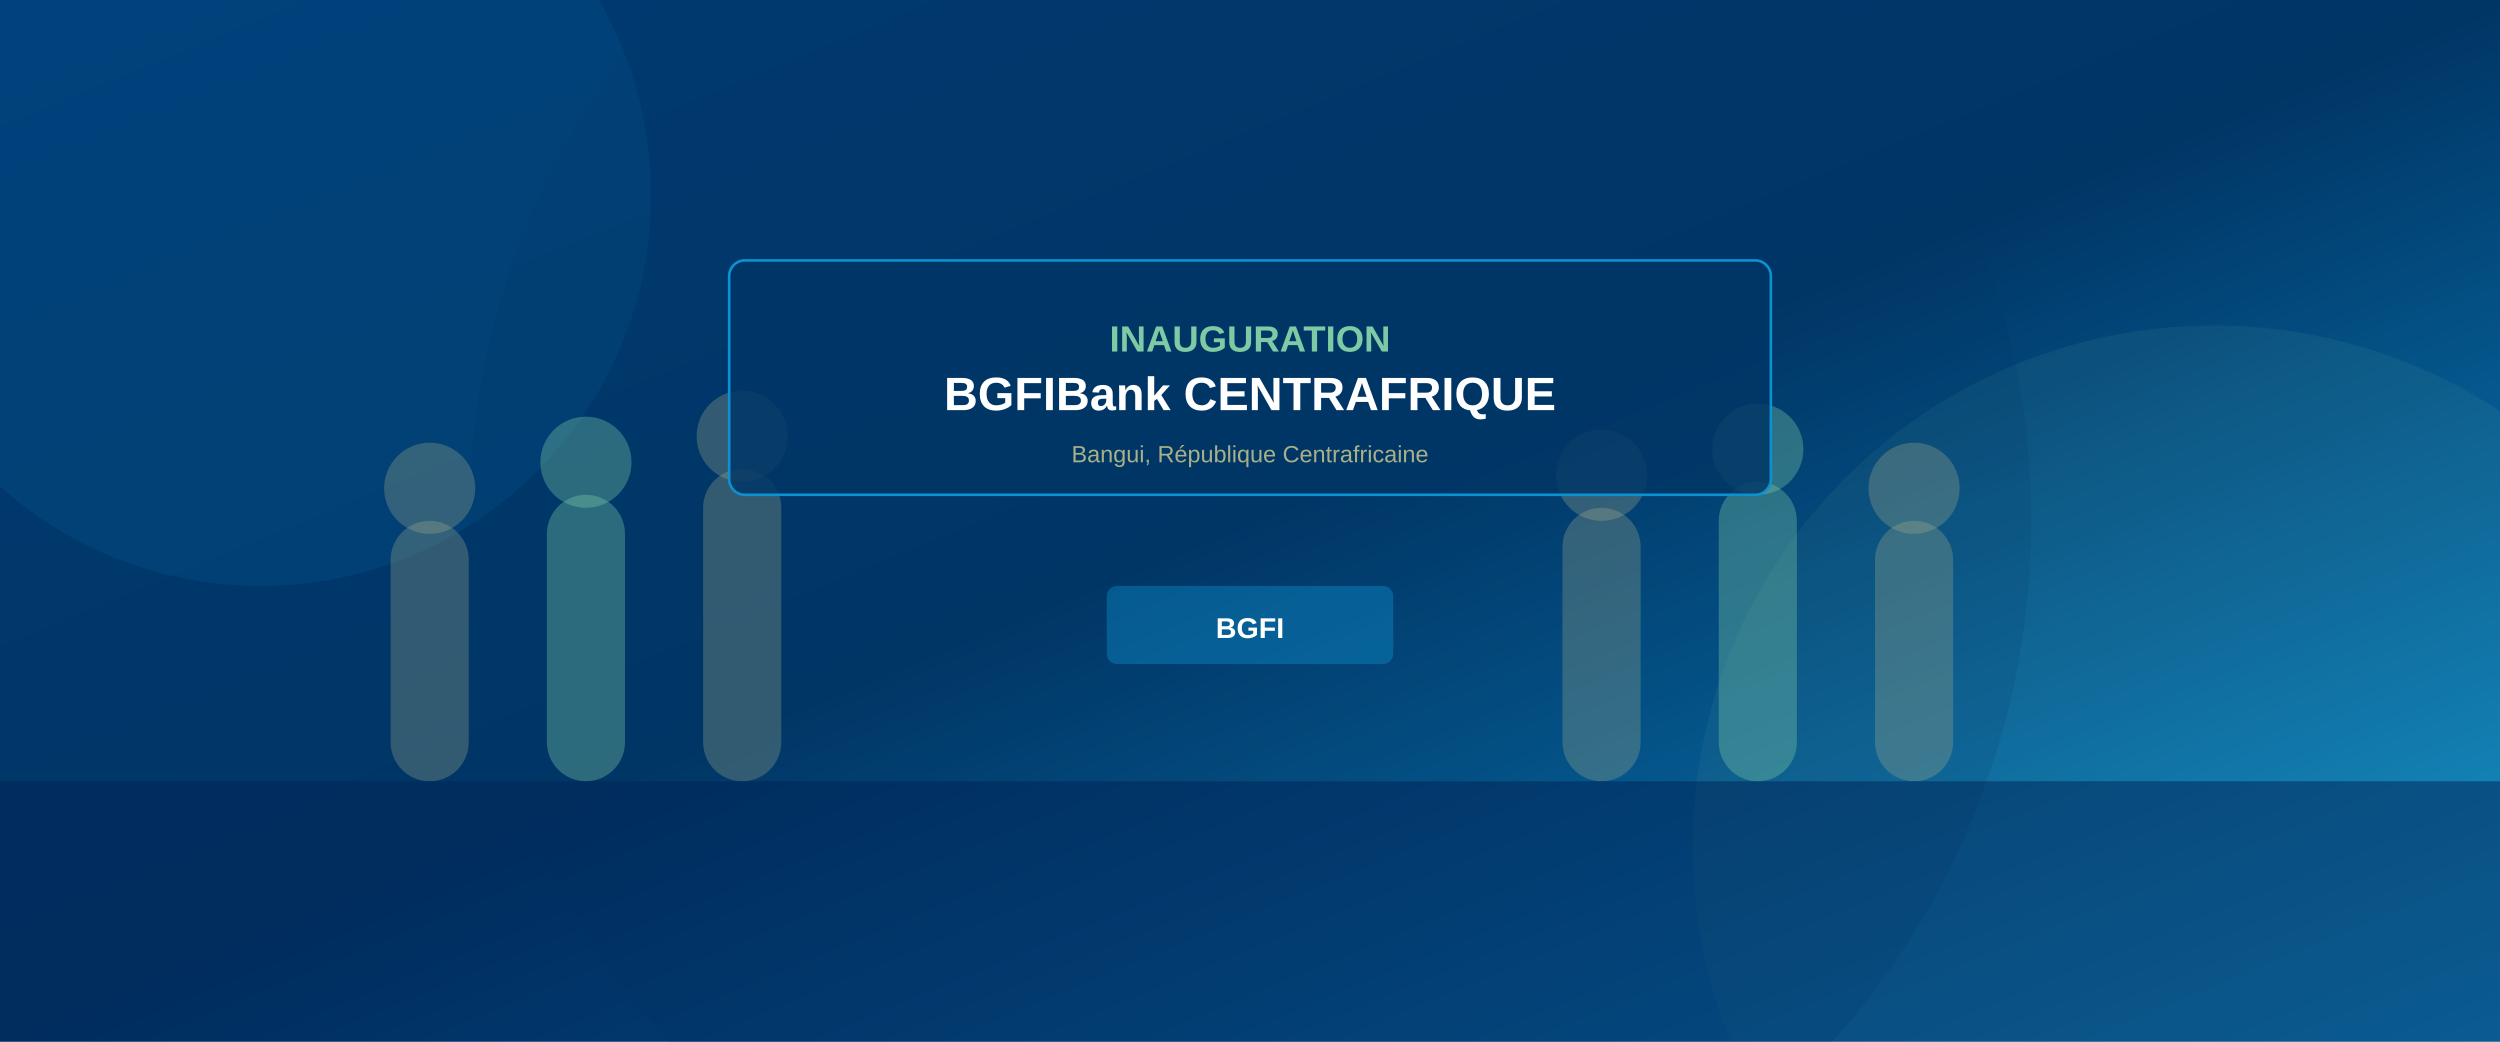
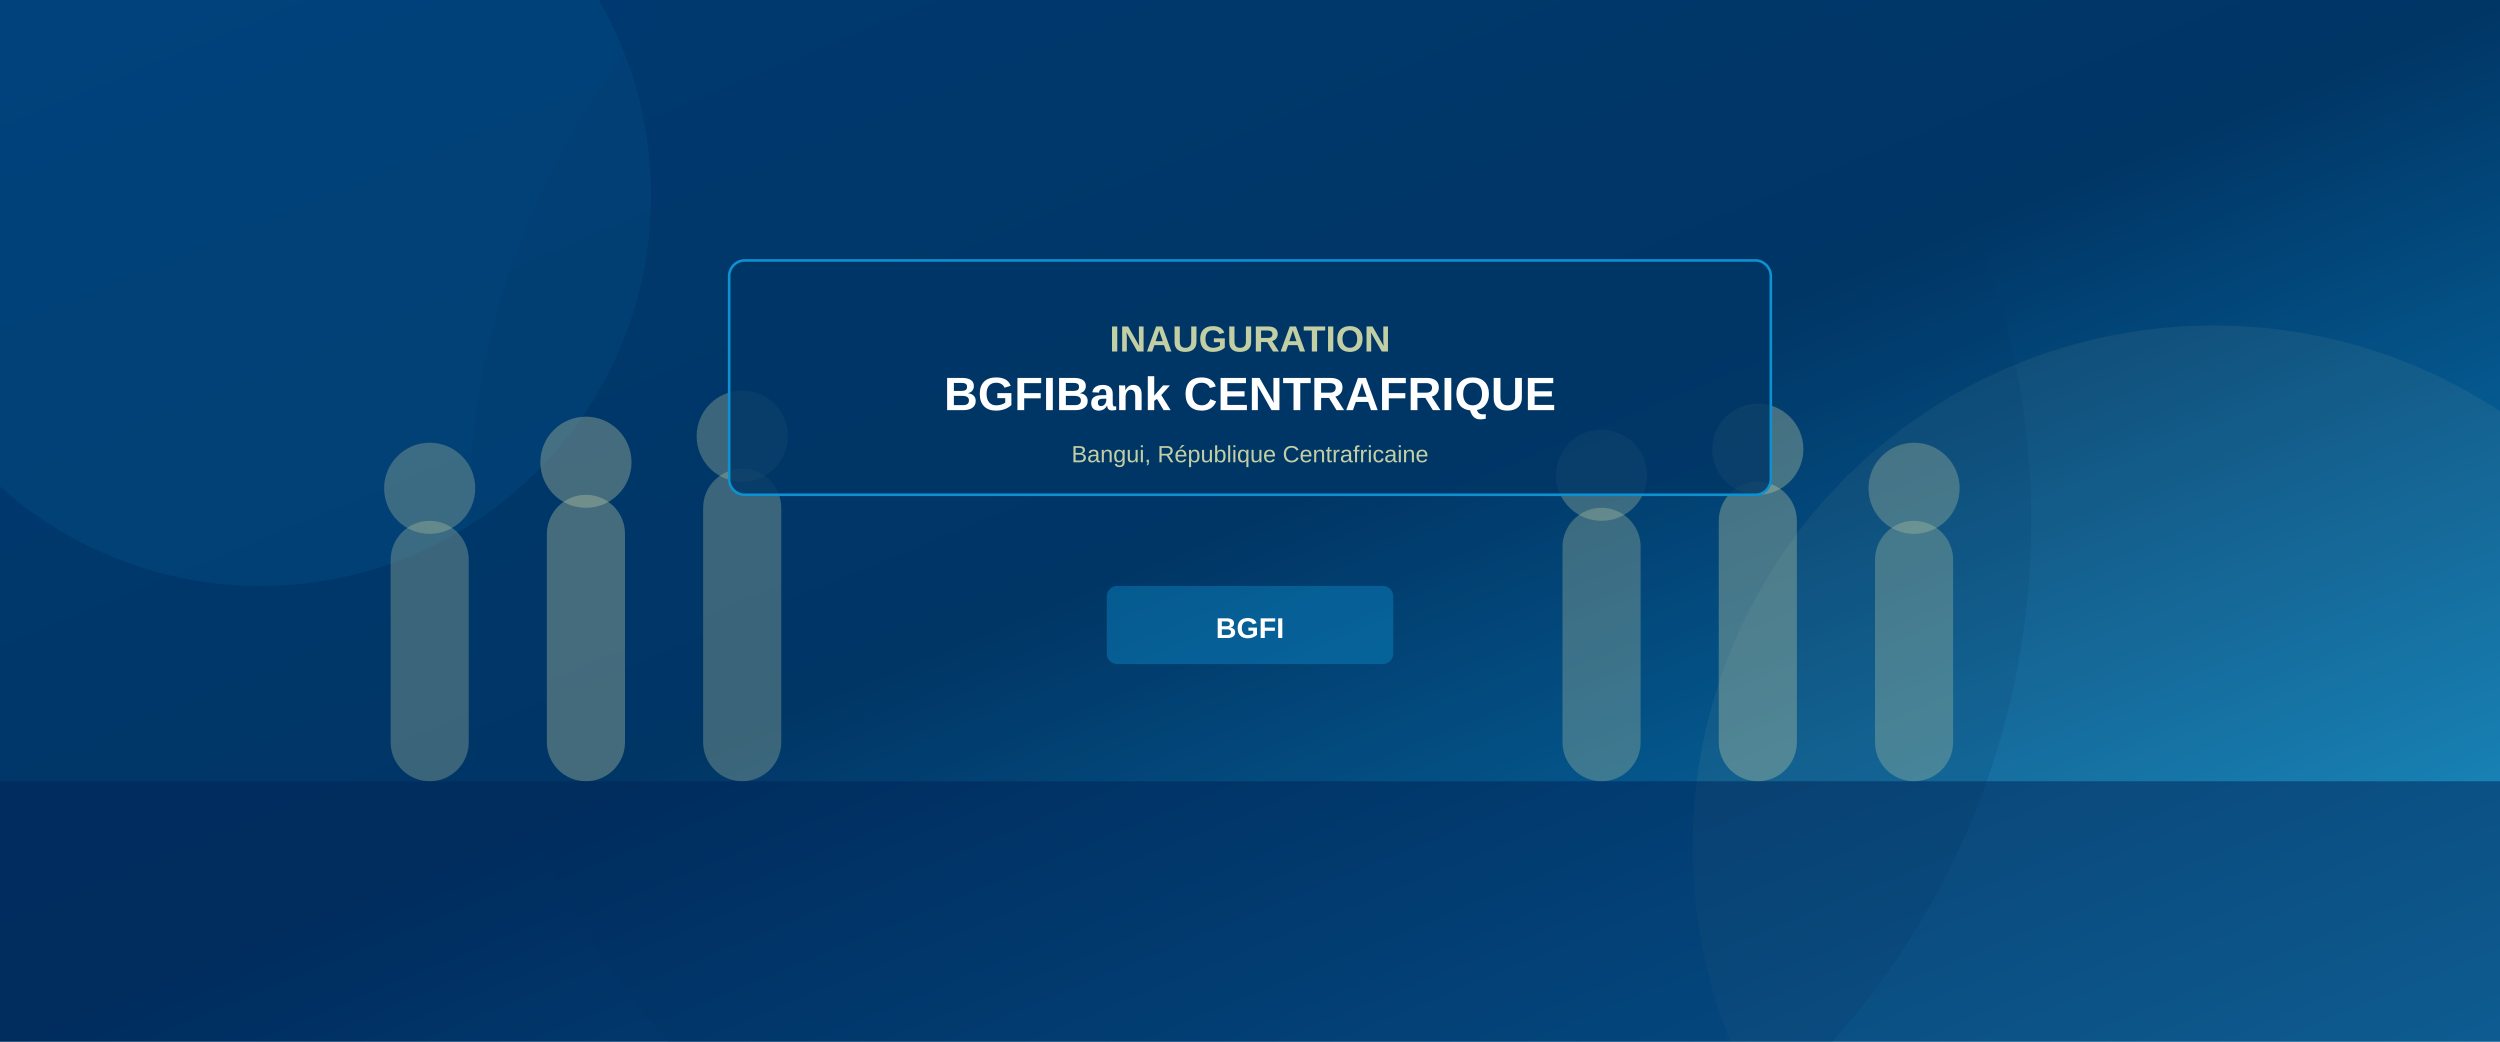
<svg xmlns="http://www.w3.org/2000/svg" width="1920" height="800" viewBox="0 0 1920 800">
  <defs>
    <linearGradient id="bg" x1="0%" y1="0%" x2="100%" y2="100%">
      <stop offset="0%" style="stop-color:#003a74;stop-opacity:1" />
      <stop offset="50%" style="stop-color:#003666;stop-opacity:1" />
      <stop offset="100%" style="stop-color:#0d91d0;stop-opacity:1" />
    </linearGradient>
    <linearGradient id="overlay" x1="0%" y1="0%" x2="0%" y2="100%">
      <stop offset="0%" style="stop-color:#001a40;stop-opacity:0.3" />
      <stop offset="100%" style="stop-color:#001a40;stop-opacity:0.7" />
    </linearGradient>
  </defs>
  <rect width="1920" height="800" fill="url(#bg)" />
  <circle cx="200" cy="150" r="300" fill="#0d91d0" opacity="0.1" />
-   <circle cx="1700" cy="650" r="400" fill="#7dcaa5" opacity="0.08" />
+   <circle cx="1700" cy="650" r="400" fill="#C2CFA4" opacity="0.08" />
  <circle cx="960" cy="400" r="600" fill="#003666" opacity="0.15" />
-   <rect x="300" y="400" width="60" height="200" rx="30" fill="#a8b088" opacity="0.3" />
-   <circle cx="330" cy="375" r="35" fill="#a8b088" opacity="0.3" />
-   <rect x="420" y="380" width="60" height="220" rx="30" fill="#7dcaa5" opacity="0.35" />
-   <circle cx="450" cy="355" r="35" fill="#7dcaa5" opacity="0.35" />
-   <rect x="540" y="360" width="60" height="240" rx="30" fill="#a8b088" opacity="0.3" />
-   <circle cx="570" cy="335" r="35" fill="#a8b088" opacity="0.3" />
-   <rect x="1200" y="390" width="60" height="210" rx="30" fill="#a8b088" opacity="0.3" />
-   <circle cx="1230" cy="365" r="35" fill="#a8b088" opacity="0.3" />
-   <rect x="1320" y="370" width="60" height="230" rx="30" fill="#7dcaa5" opacity="0.35" />
-   <circle cx="1350" cy="345" r="35" fill="#7dcaa5" opacity="0.35" />
-   <rect x="1440" y="400" width="60" height="200" rx="30" fill="#a8b088" opacity="0.3" />
-   <circle cx="1470" cy="375" r="35" fill="#a8b088" opacity="0.3" />
+   <rect x="300" y="400" width="60" height="200" rx="30" fill="#C2CFA4" opacity="0.3" />
+   <circle cx="330" cy="375" r="35" fill="#C2CFA4" opacity="0.3" />
+   <rect x="420" y="380" width="60" height="220" rx="30" fill="#C2CFA4" opacity="0.35" />
+   <circle cx="450" cy="355" r="35" fill="#C2CFA4" opacity="0.35" />
+   <rect x="540" y="360" width="60" height="240" rx="30" fill="#C2CFA4" opacity="0.3" />
+   <circle cx="570" cy="335" r="35" fill="#C2CFA4" opacity="0.3" />
+   <rect x="1200" y="390" width="60" height="210" rx="30" fill="#C2CFA4" opacity="0.3" />
+   <circle cx="1230" cy="365" r="35" fill="#C2CFA4" opacity="0.3" />
+   <rect x="1320" y="370" width="60" height="230" rx="30" fill="#C2CFA4" opacity="0.35" />
+   <circle cx="1350" cy="345" r="35" fill="#C2CFA4" opacity="0.35" />
+   <rect x="1440" y="400" width="60" height="200" rx="30" fill="#C2CFA4" opacity="0.3" />
+   <circle cx="1470" cy="375" r="35" fill="#C2CFA4" opacity="0.3" />
  <rect x="560" y="200" width="800" height="180" rx="12" fill="rgba(0,54,102,0.85)" stroke="#0d91d0" stroke-width="2" />
-   <text x="960" y="270" text-anchor="middle" font-family="Arial, sans-serif" font-size="28" font-weight="bold" fill="#7dcaa5">INAUGURATION</text>
+   <text x="960" y="270" text-anchor="middle" font-family="Arial, sans-serif" font-size="28" font-weight="bold" fill="#C2CFA4">INAUGURATION</text>
  <text x="960" y="315" text-anchor="middle" font-family="Arial, sans-serif" font-size="36" font-weight="bold" fill="white">BGFIBank CENTRAFRIQUE</text>
-   <text x="960" y="355" text-anchor="middle" font-family="Arial, sans-serif" font-size="18" fill="#a8b088">Bangui, République Centrafricaine</text>
+   <text x="960" y="355" text-anchor="middle" font-family="Arial, sans-serif" font-size="18" fill="#C2CFA4">Bangui, République Centrafricaine</text>
  <rect x="0" y="600" width="1920" height="200" fill="#002255" opacity="0.5" />
  <rect x="850" y="450" width="220" height="60" rx="8" fill="#0d91d0" opacity="0.4" />
  <text x="960" y="490" text-anchor="middle" font-family="Arial, sans-serif" font-size="22" font-weight="bold" fill="white">BGFI</text>
</svg>
